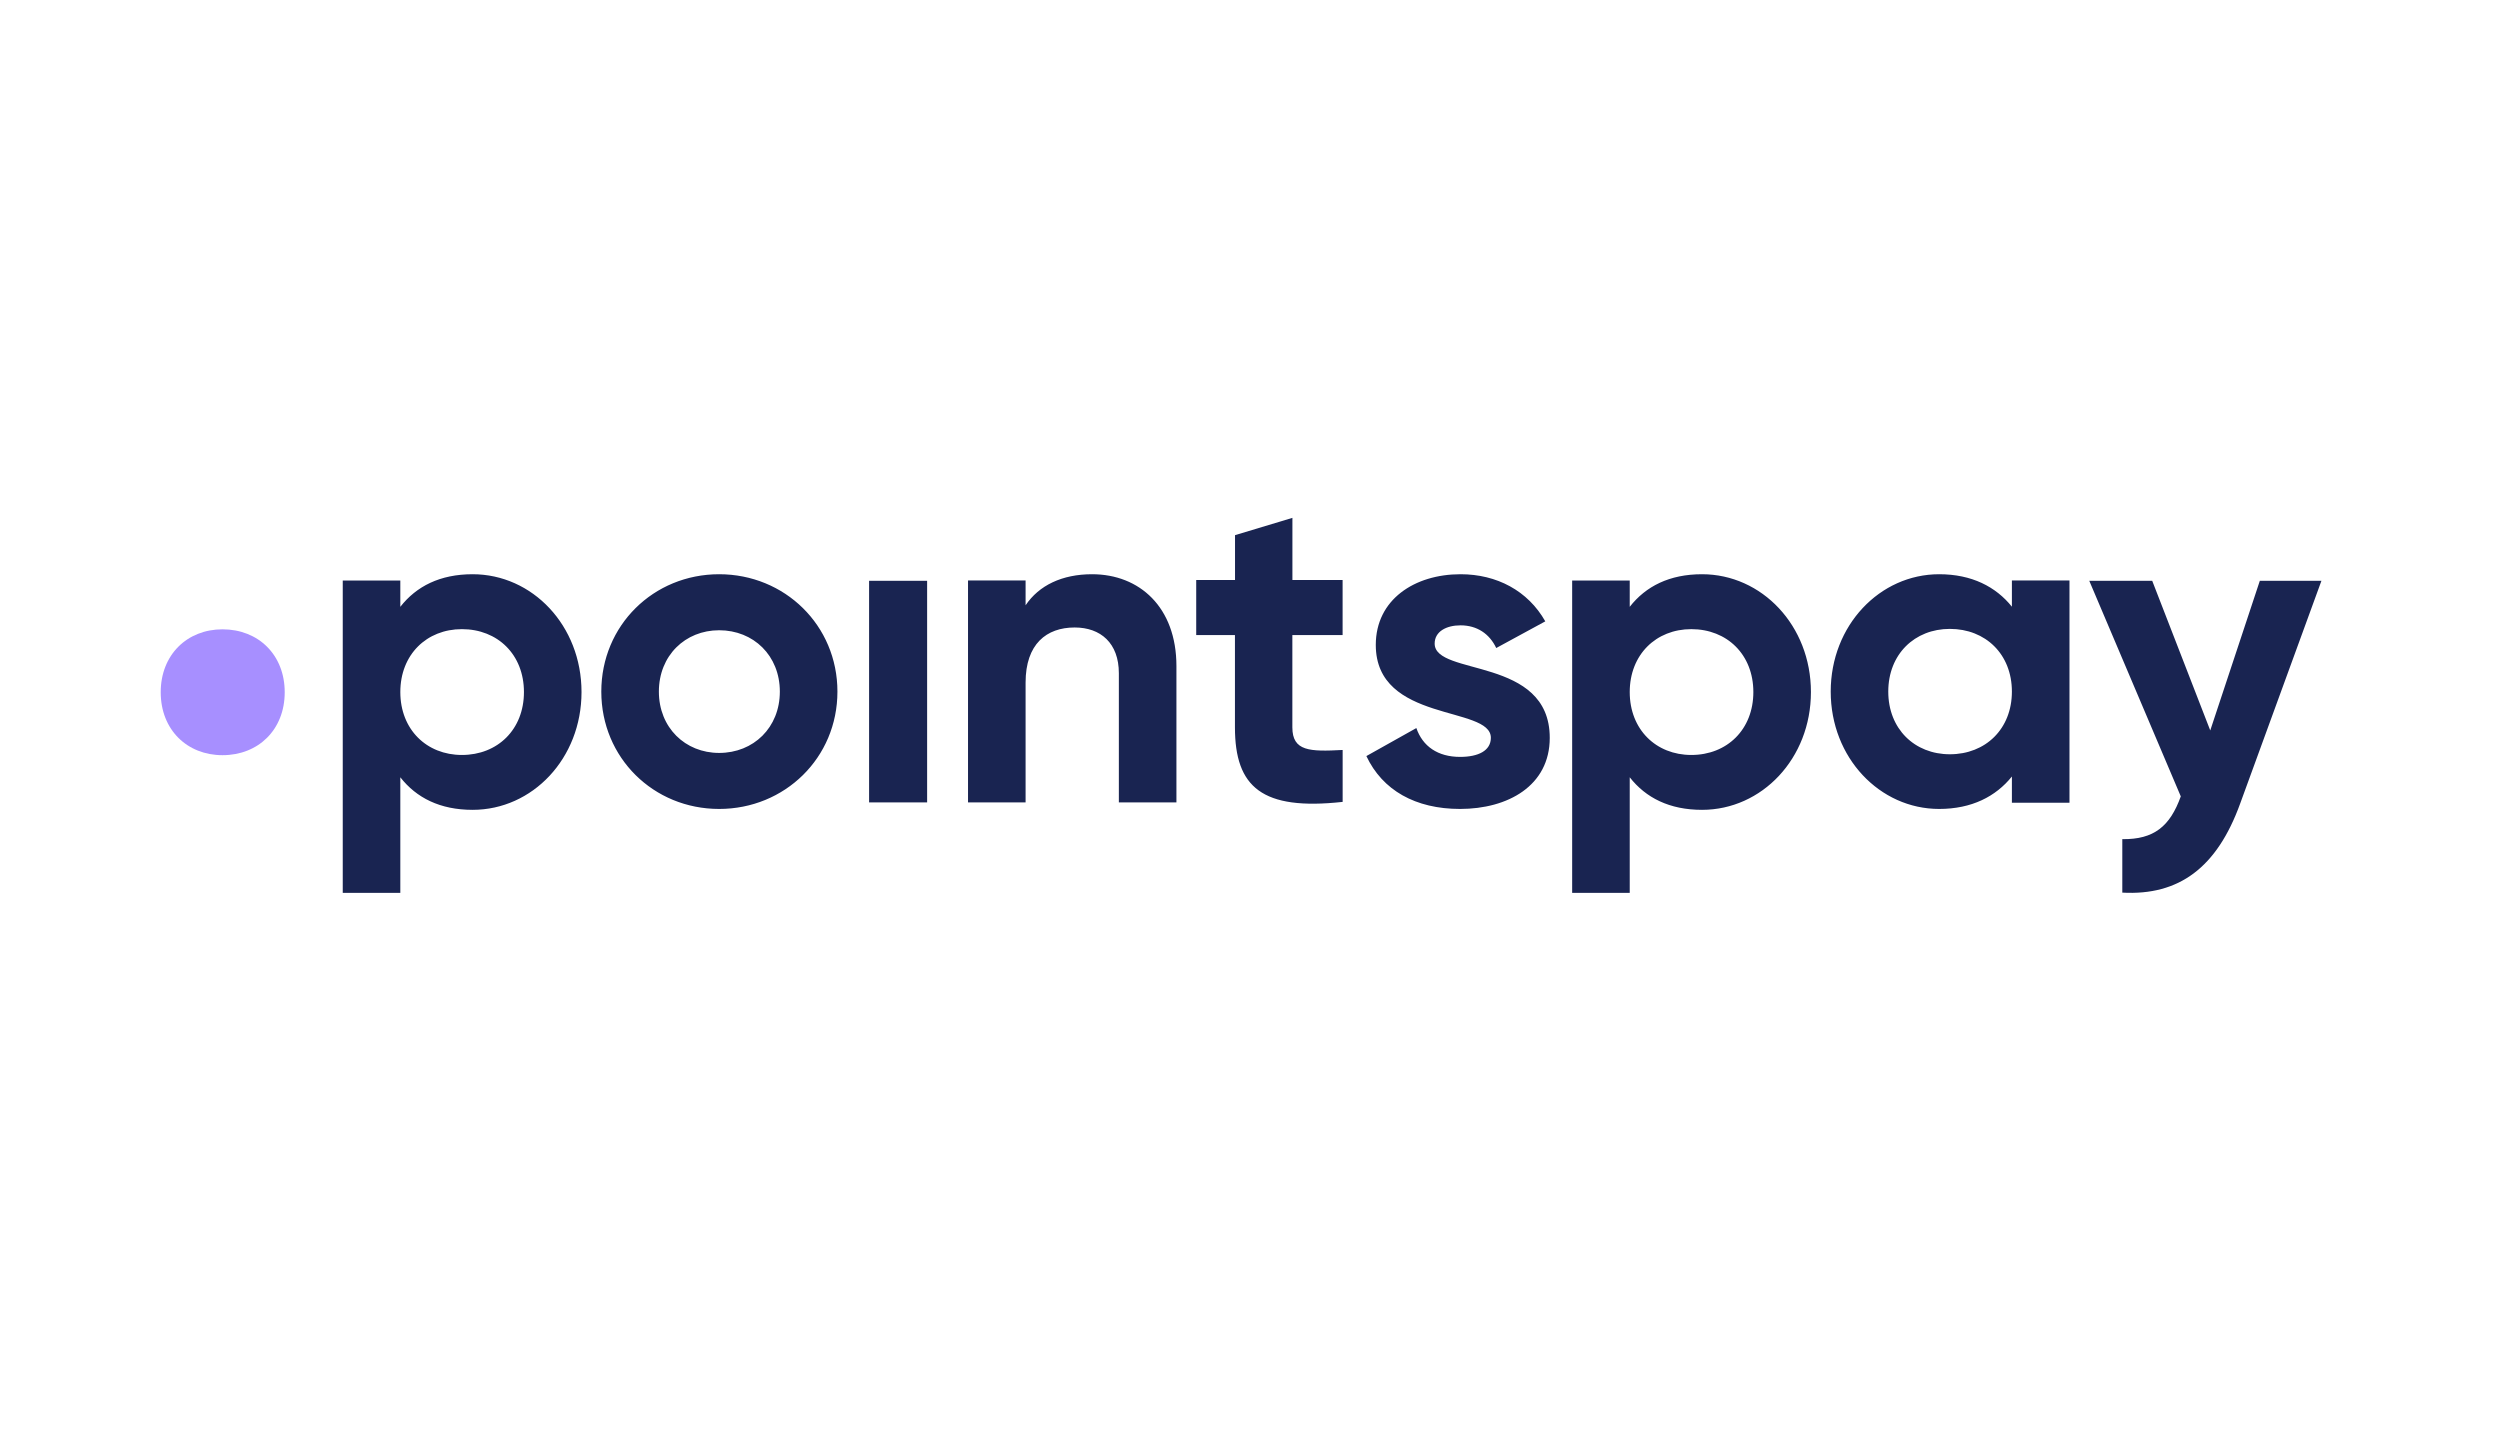
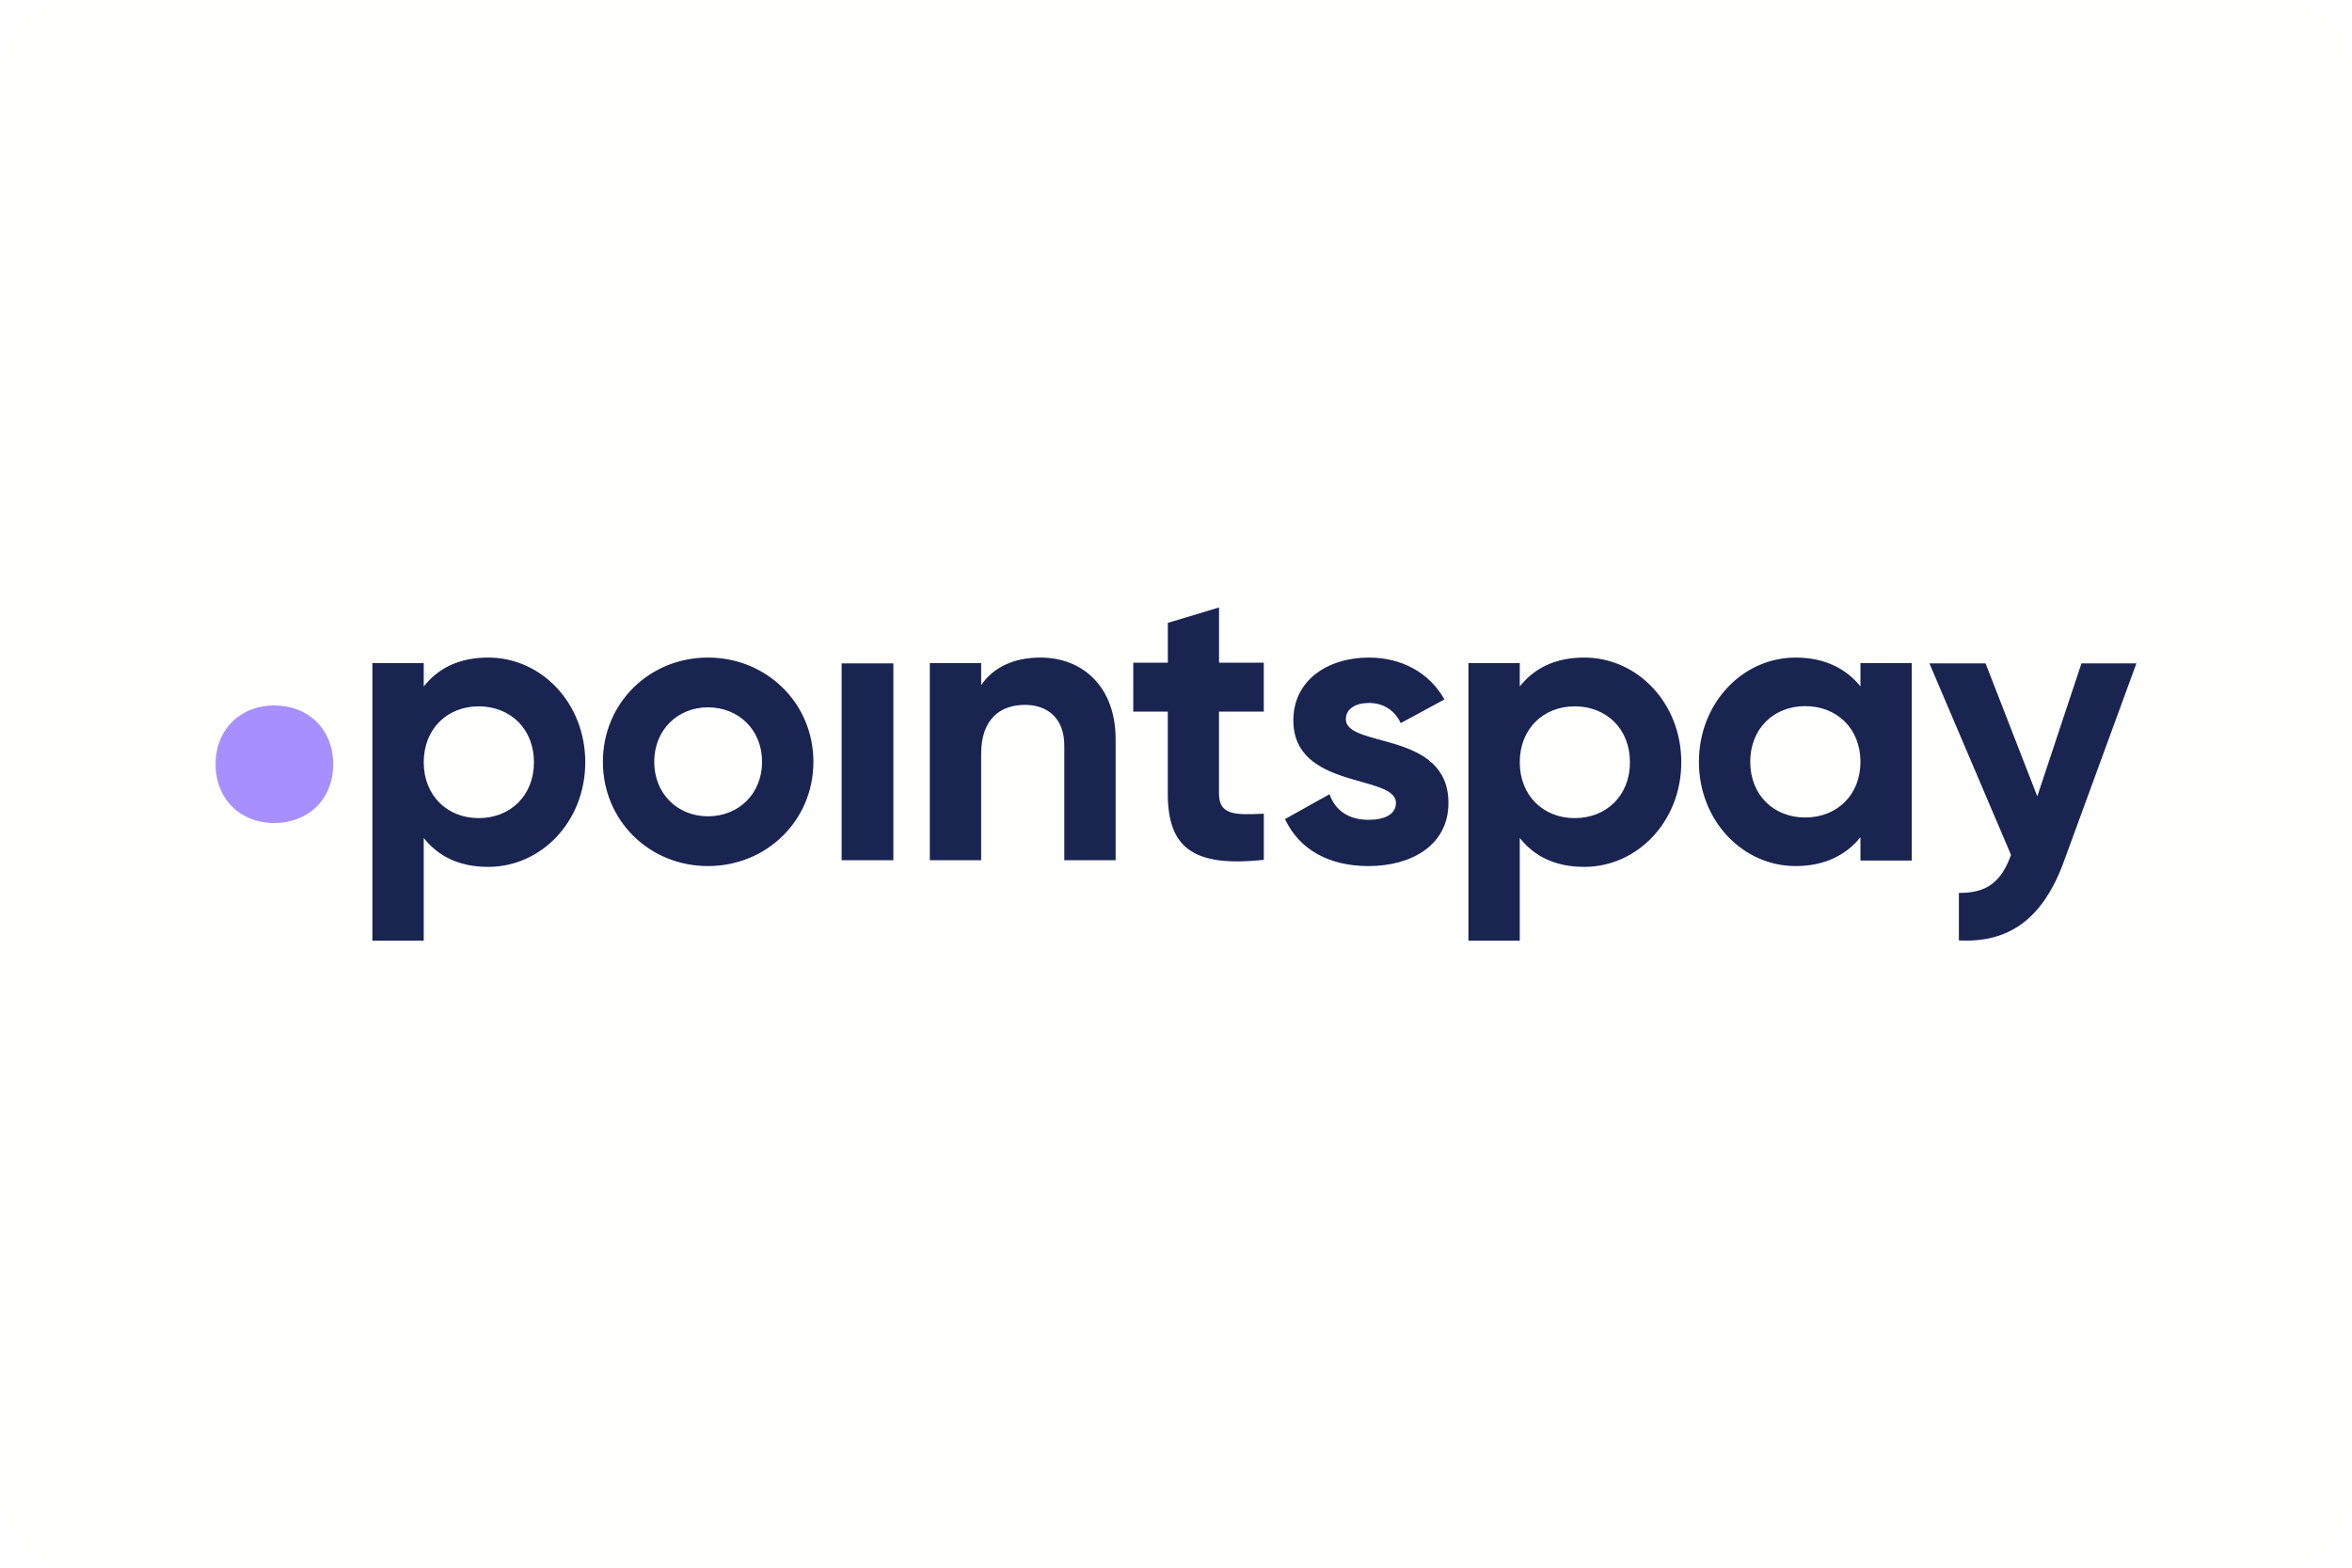
- <svg xmlns="http://www.w3.org/2000/svg" width="140px" height="80px" viewBox="0 0 140 80" version="1.1">
-   <g id="im/logo-pay/pointspay" stroke="none" stroke-width="1" fill="none" fill-rule="evenodd">
-     <g id="Group-14" transform="translate(9, 29)">
-       <path d="M17.467,3.157 C20.816,3.158 23.565,6.031 23.565,9.755 C23.565,13.478 20.816,16.351 17.467,16.351 C15.642,16.351 14.318,15.678 13.418,14.528 L13.418,21 L10.194,21 L10.194,3.508 L13.418,3.508 L13.418,4.982 C14.318,3.832 15.642,3.157 17.467,3.157 Z M86.314,3.157 C89.663,3.158 92.412,6.031 92.412,9.755 C92.412,13.478 89.663,16.351 86.314,16.351 C84.49,16.351 83.166,15.678 82.265,14.528 L82.265,21 L79.041,21 L79.041,3.508 L82.265,3.508 L82.265,4.982 C83.166,3.832 84.49,3.157 86.314,3.157 Z M111.524,3.525 L114.774,11.905 L117.55,3.525 L121,3.525 L116.45,15.998 C115.149,19.59 113.024,21.161 109.849,20.987 L109.849,17.992 C111.624,18.017 112.524,17.269 113.124,15.597 L107.999,3.525 L111.524,3.525 Z M31.272,3.157 C34.947,3.157 37.896,6.02 37.896,9.73 C37.896,13.439 34.948,16.301 31.272,16.301 C27.597,16.301 24.673,13.438 24.673,9.73 C24.673,6.02 27.597,3.157 31.272,3.157 Z M72.79,3.157 C74.814,3.157 76.563,4.078 77.536,5.796 L74.789,7.289 C74.413,6.493 73.714,6.019 72.79,6.019 C71.99,6.019 71.341,6.368 71.341,7.04 C71.341,8.884 77.786,7.739 77.786,12.319 C77.786,15.007 75.438,16.301 72.764,16.301 C70.266,16.301 68.419,15.256 67.517,13.34 L70.316,11.771 C70.667,12.792 71.516,13.386 72.765,13.386 C73.789,13.386 74.488,13.037 74.488,12.316 C74.488,10.5 68.044,11.495 68.044,7.115 C68.044,4.576 70.217,3.157 72.79,3.157 Z M99.592,3.157 C101.417,3.157 102.766,3.855 103.666,4.975 L103.666,3.507 L106.891,3.505 L106.891,15.952 L103.666,15.952 L103.666,14.484 C102.766,15.604 101.417,16.301 99.592,16.301 C96.269,16.301 93.52,13.438 93.52,9.729 C93.52,6.021 96.269,3.157 99.592,3.157 Z M63.375,0 L63.375,3.479 L66.186,3.479 L66.186,6.562 L63.372,6.562 L63.372,11.731 C63.372,13.072 64.344,13.097 66.188,12.998 L66.188,15.906 C61.678,16.402 60.157,15.085 60.157,11.729 L60.157,6.562 L57.988,6.562 L57.988,3.479 L60.161,3.479 L60.161,0.969 L63.375,0 Z M42.919,3.525 L42.919,15.934 L39.669,15.934 L39.669,3.525 L42.919,3.525 Z M52.156,3.157 C54.806,3.157 56.88,4.996 56.88,8.302 L56.88,15.933 L53.656,15.933 L53.656,8.7 C53.656,7.01 52.632,6.139 51.182,6.139 C49.608,6.139 48.433,7.06 48.433,9.222 L48.433,15.933 L45.209,15.933 L45.209,3.505 L48.433,3.505 L48.433,4.897 C49.182,3.779 50.482,3.157 52.156,3.157 Z M16.867,6.232 C14.893,6.232 13.418,7.656 13.418,9.755 C13.418,11.854 14.892,13.278 16.867,13.278 C18.866,13.278 20.341,11.854 20.341,9.755 C20.341,7.656 18.867,6.232 16.867,6.232 Z M85.714,6.232 C83.74,6.232 82.265,7.656 82.265,9.755 C82.265,11.854 83.739,13.278 85.714,13.278 C87.714,13.278 89.188,11.854 89.188,9.755 C89.188,7.656 87.715,6.232 85.714,6.232 Z M100.192,6.218 C98.218,6.218 96.743,7.637 96.743,9.729 C96.743,11.82 98.217,13.239 100.192,13.239 C102.193,13.239 103.666,11.82 103.666,9.729 C103.666,7.637 102.193,6.218 100.192,6.218 Z M31.272,6.294 C29.372,6.294 27.897,7.713 27.897,9.73 C27.897,11.746 29.371,13.164 31.272,13.164 C33.197,13.164 34.671,11.746 34.671,9.73 C34.671,7.713 33.197,6.294 31.272,6.294 Z" id="Combined-Shape" fill="#192451" />
-       <path d="M6.944,9.766 C6.944,7.666 5.465,6.242 3.46,6.242 C1.479,6.242 5.37777778e-05,7.666 5.37777778e-05,9.766 C5.37777778e-05,11.866 1.478,13.29 3.46,13.29 C5.465,13.29 6.944,11.866 6.944,9.766" id="Fill-13" fill="#A78FFF" />
+ <svg xmlns="http://www.w3.org/2000/svg" width="120px" height="80px" viewBox="0 0 120 80" version="1.1">
+   <g id="pointspay" stroke="none" stroke-width="1" fill="none" fill-rule="evenodd">
+     <rect id="Background" fill="#FFFFFE" fill-rule="nonzero" x="0" y="0" width="120" height="80" rx="4" />
+     <g transform="translate(11, 31)" fill-rule="nonzero">
+       <path d="M6,8 C6,6.212 4.723,5 2.989,5 C1.278,5 0,6.212 0,8 C0,9.788 1.277,11 2.989,11 C4.723,11 6,9.788 6,8" id="Fill-13" fill="#A78FFF" />
+       <path d="M13.907,2.556 C16.628,2.556 18.86,4.882 18.86,7.897 C18.86,10.911 16.628,13.237 13.907,13.237 C12.425,13.237 11.349,12.692 10.619,11.761 L10.619,17 L8,17 L8,2.84 L10.619,2.84 L10.619,4.033 C11.349,3.102 12.425,2.556 13.907,2.556 Z M69.827,2.556 C72.547,2.556 74.78,4.882 74.78,7.897 C74.78,10.911 72.547,13.237 69.827,13.237 C68.346,13.237 67.27,12.692 66.539,11.761 L66.539,17 L63.92,17 L63.92,2.84 L66.539,2.84 L66.539,4.033 C67.27,3.102 68.346,2.556 69.827,2.556 Z M90.304,2.853 L92.943,9.637 L95.197,2.853 L98,2.853 L94.304,12.951 C93.248,15.859 91.522,17.131 88.943,16.989 L88.943,14.565 C90.384,14.585 91.116,13.98 91.603,12.626 L87.44,2.853 L90.304,2.853 Z M25.12,2.556 C28.105,2.556 30.5,4.873 30.5,7.876 C30.5,10.879 28.106,13.196 25.12,13.196 C22.135,13.196 19.76,10.878 19.76,7.876 C19.76,4.873 22.135,2.556 25.12,2.556 Z M58.843,2.556 C60.486,2.556 61.907,3.301 62.697,4.692 L60.466,5.9 C60.161,5.256 59.593,4.872 58.843,4.872 C58.193,4.872 57.666,5.155 57.666,5.699 C57.665,7.192 62.9,6.265 62.9,9.973 C62.9,12.149 60.993,13.196 58.822,13.196 C56.793,13.196 55.292,12.35 54.56,10.799 L56.833,9.529 C57.118,10.355 57.808,10.836 58.822,10.836 C59.654,10.836 60.222,10.554 60.222,9.97 C60.222,8.5 54.987,9.306 54.987,5.76 C54.987,3.704 56.752,2.556 58.843,2.556 Z M80.612,2.556 C82.094,2.556 83.19,3.12 83.921,4.027 L83.921,2.839 L86.54,2.837 L86.54,12.914 L83.921,12.914 L83.921,11.725 C83.19,12.632 82.094,13.196 80.612,13.196 C77.913,13.196 75.68,10.878 75.68,7.876 C75.68,4.874 77.913,2.556 80.612,2.556 Z M51.196,0 L51.196,2.816 L53.479,2.816 L53.479,5.312 L51.193,5.312 L51.193,9.496 C51.193,10.582 51.983,10.602 53.48,10.522 L53.48,12.876 C49.817,13.278 48.581,12.212 48.581,9.495 L48.581,5.312 L46.82,5.312 L46.82,2.816 L48.584,2.816 L48.584,0.785 L51.196,0 Z M34.58,2.853 L34.58,12.899 L31.94,12.899 L31.94,2.853 L34.58,2.853 Z M42.083,2.556 C44.235,2.555 45.92,4.044 45.92,6.721 L45.92,12.899 L43.301,12.899 L43.301,7.043 C43.301,5.674 42.469,4.97 41.292,4.97 C40.013,4.97 39.059,5.715 39.059,7.465 L39.059,12.899 L36.44,12.899 L36.44,2.837 L39.059,2.837 L39.059,3.964 C39.668,3.059 40.723,2.556 42.083,2.556 Z M13.42,5.045 C11.816,5.045 10.619,6.198 10.619,7.897 C10.619,9.596 11.816,10.749 13.42,10.749 C15.044,10.749 16.242,9.596 16.242,7.897 C16.242,6.198 15.044,5.045 13.42,5.045 Z M69.34,5.045 C67.736,5.045 66.539,6.198 66.539,7.897 C66.539,9.596 67.736,10.749 69.34,10.749 C70.964,10.749 72.161,9.596 72.161,7.897 C72.161,6.198 70.965,5.045 69.34,5.045 Z M81.099,5.034 C79.496,5.034 78.298,6.183 78.298,7.876 C78.298,9.569 79.495,10.717 81.099,10.717 C82.725,10.717 83.921,9.569 83.921,7.876 C83.921,6.183 82.725,5.034 81.099,5.034 Z M25.12,5.095 C23.577,5.095 22.379,6.244 22.379,7.876 C22.379,9.509 23.576,10.657 25.12,10.657 C26.683,10.657 27.881,9.509 27.881,7.876 C27.881,6.244 26.684,5.095 25.12,5.095 Z" id="Combined-Shape" fill="#192451" />
    </g>
  </g>
</svg>
